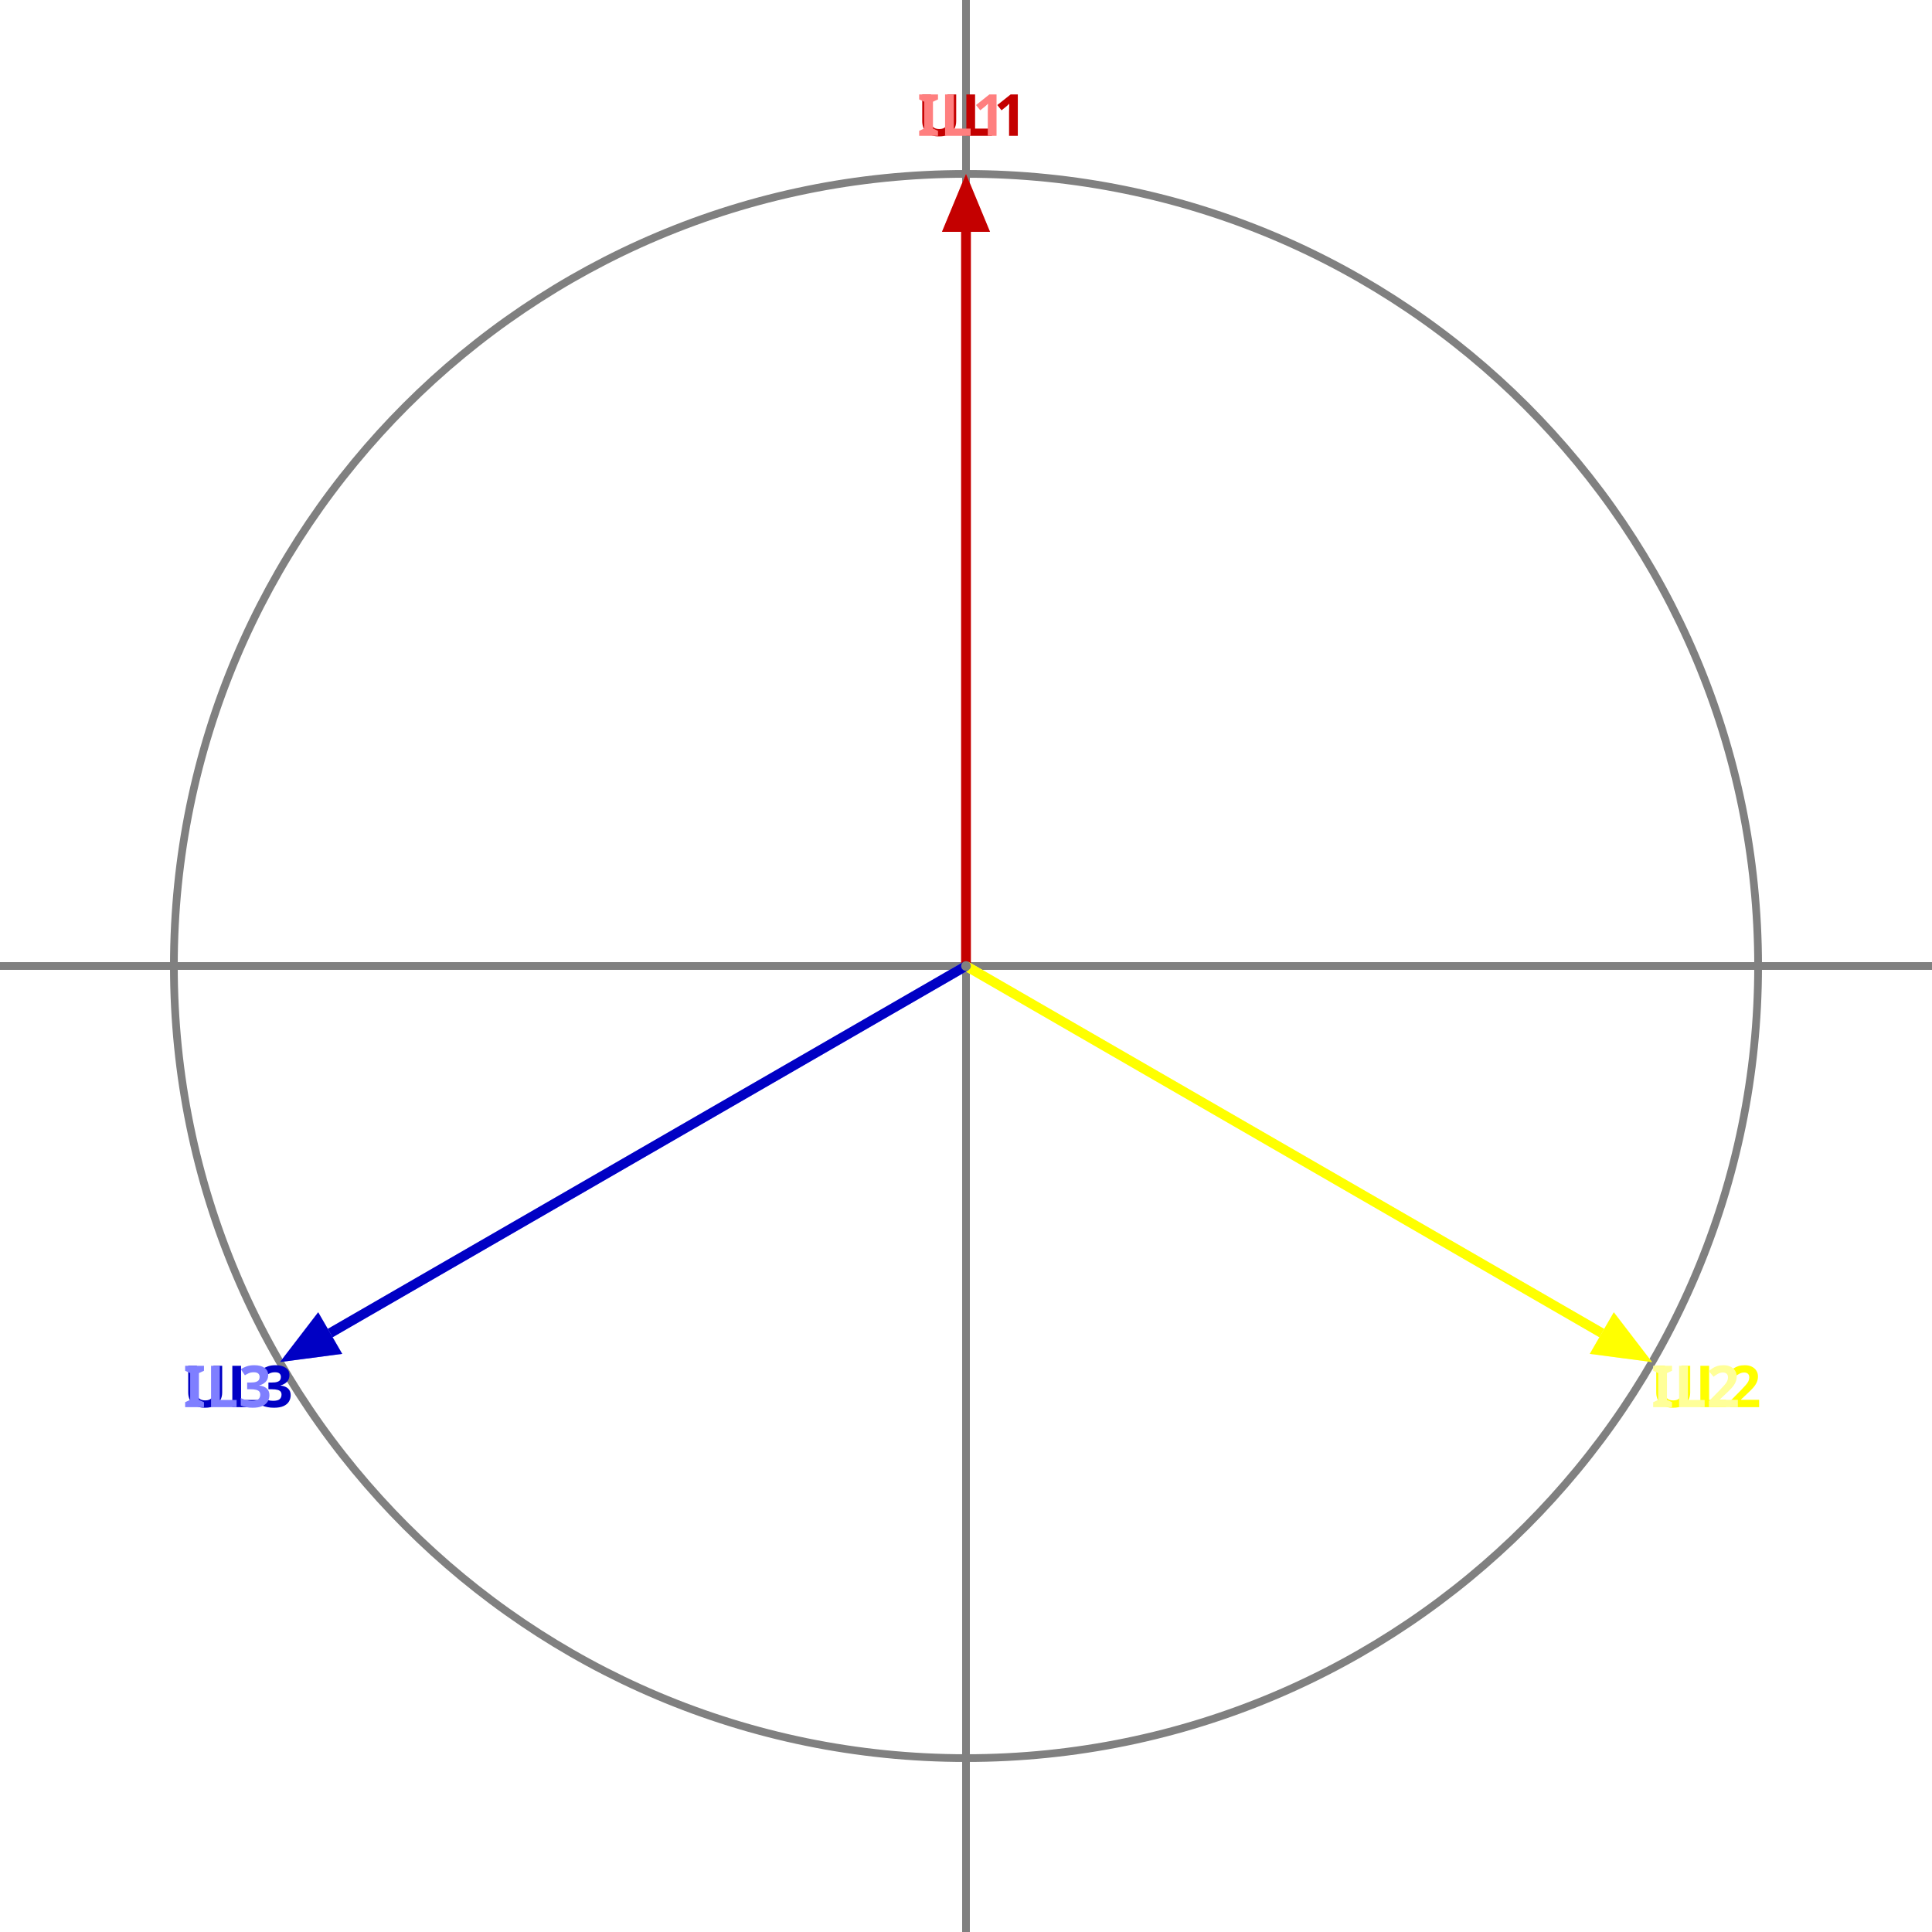
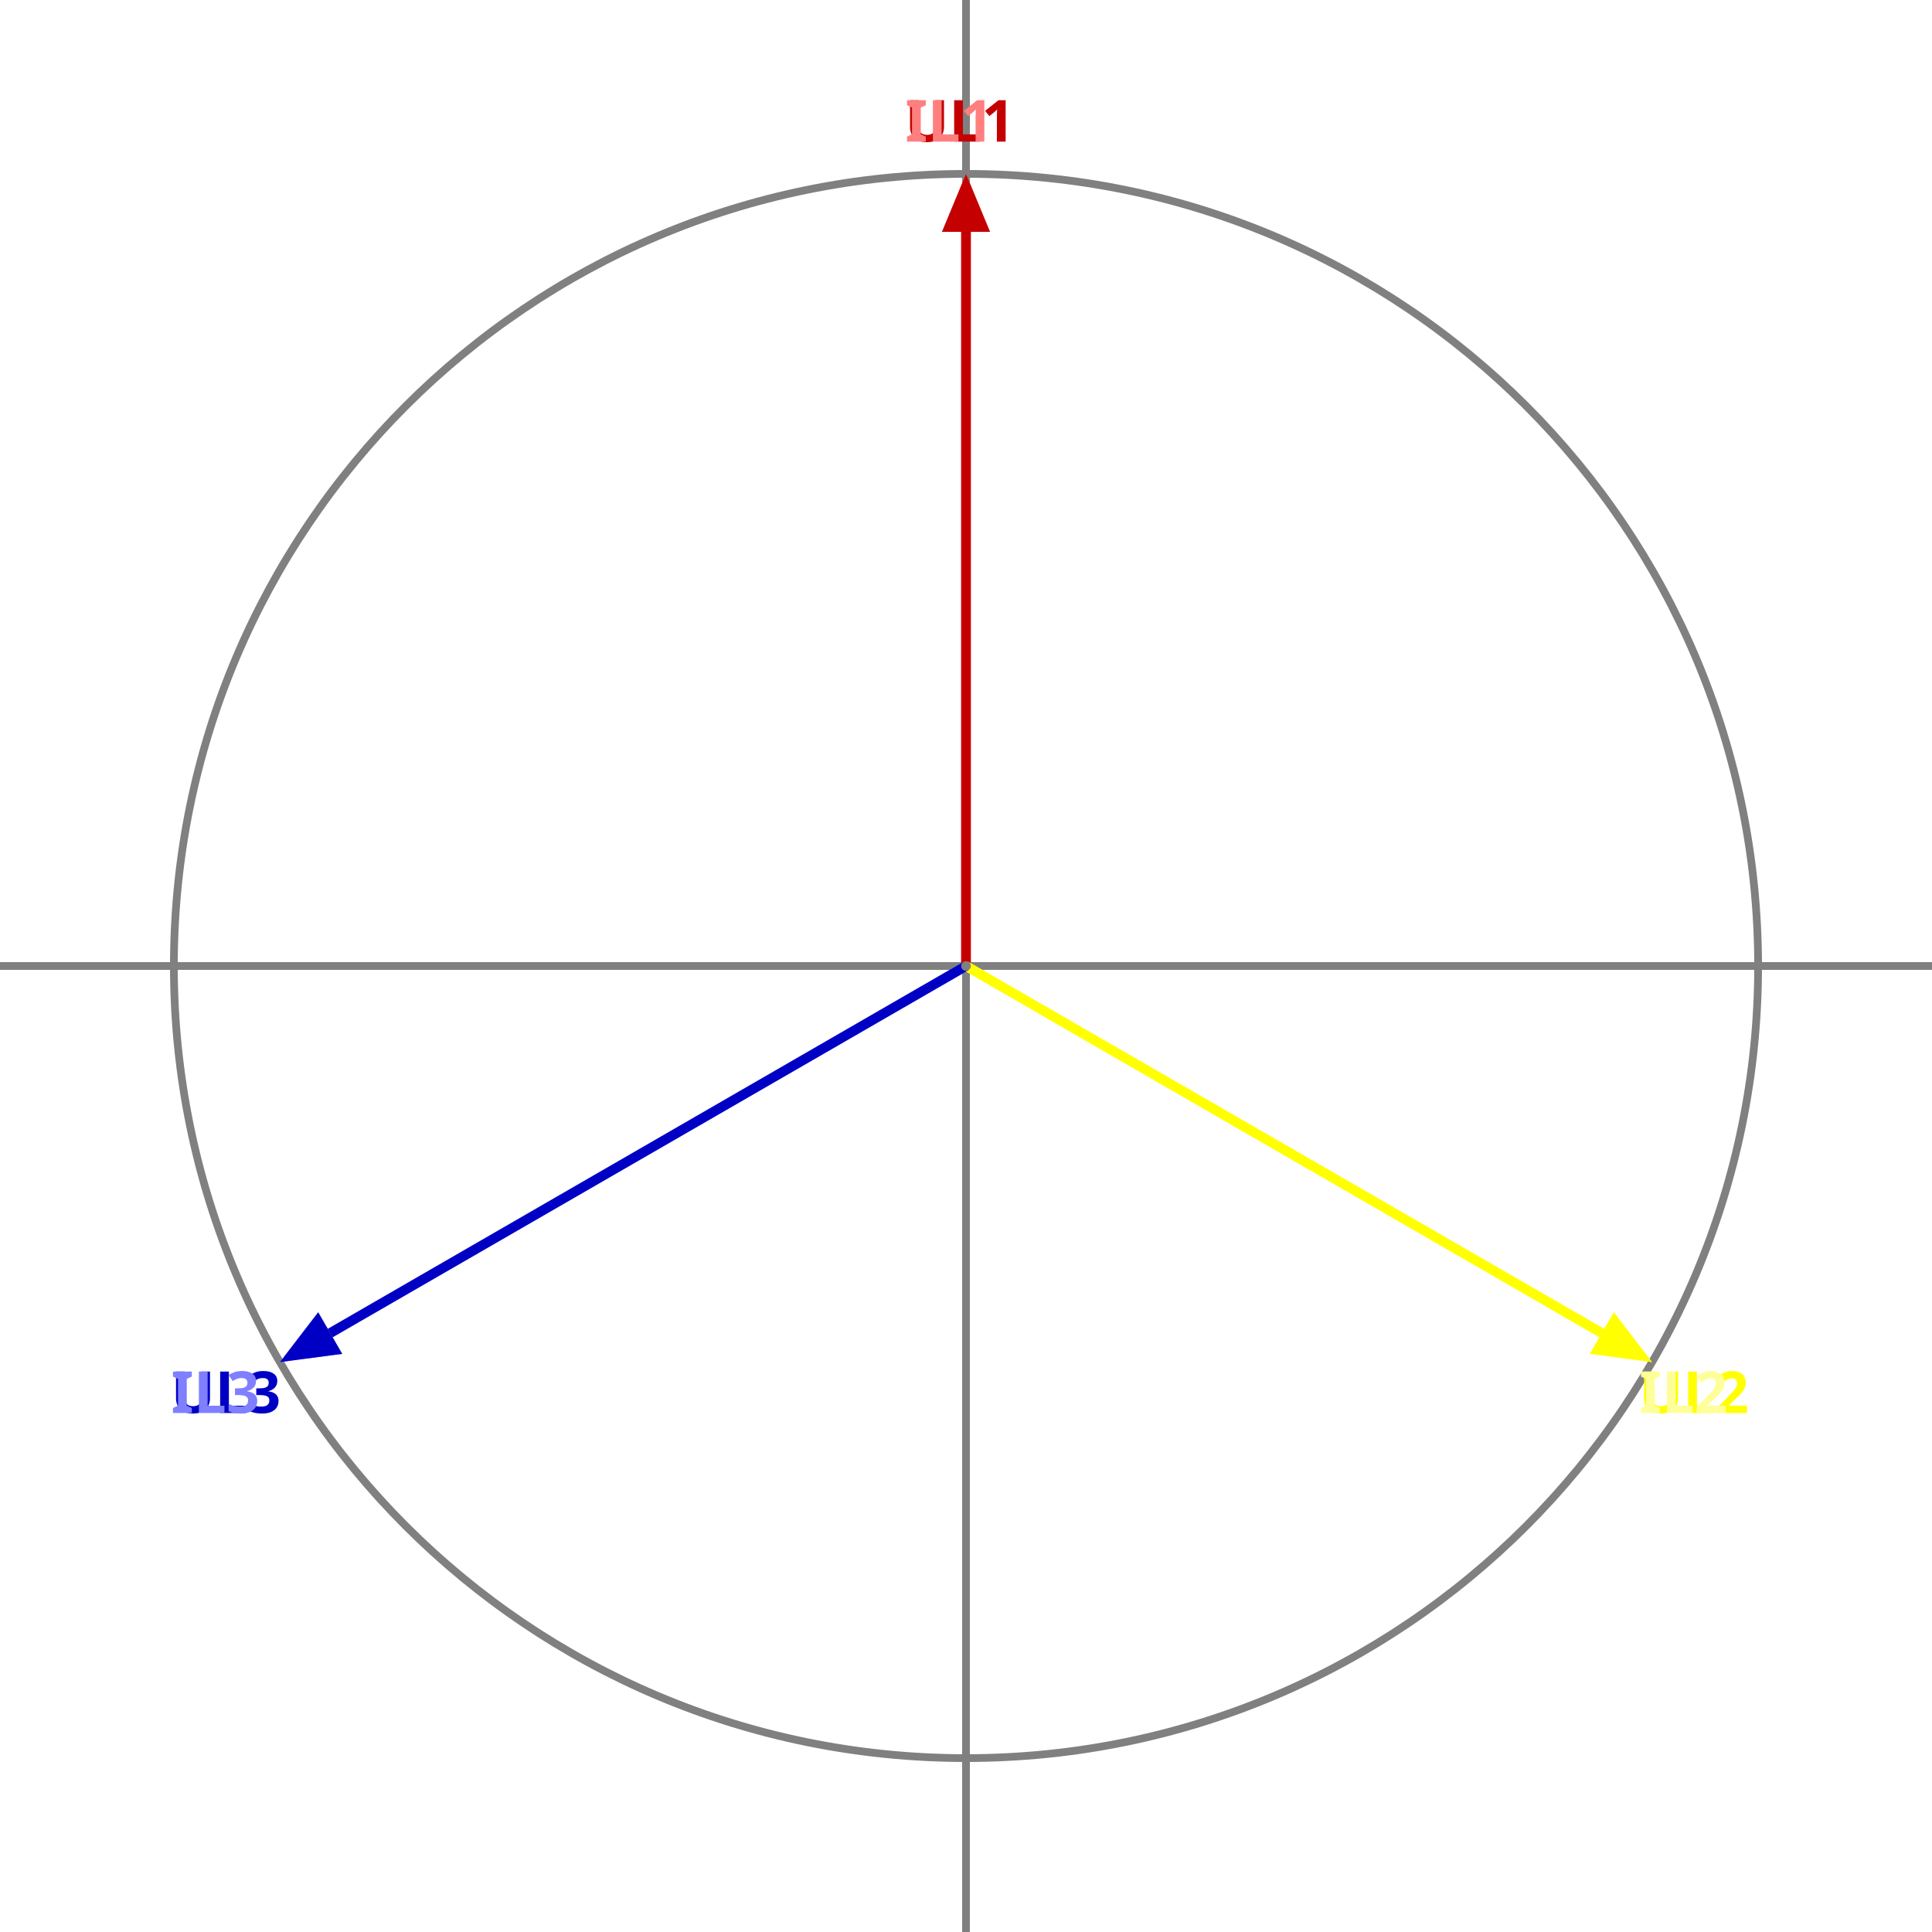
<svg xmlns="http://www.w3.org/2000/svg" width="705.556mm" height="705.556mm" viewBox="0 0 2000 2000" version="1.2" baseProfile="tiny">
  <defs>
</defs>
  <g fill="none" stroke="black" stroke-width="1" fill-rule="evenodd" stroke-linecap="square" stroke-linejoin="bevel">
    <g fill="none" stroke="#808080" stroke-opacity="1" stroke-width="8" stroke-linecap="square" stroke-linejoin="bevel" transform="matrix(1,0,0,1,0,0)" font-family="Sans" font-size="60" font-weight="570" font-style="normal">
      <polyline fill="none" vector-effect="none" points="0,1000 2000,1000 " />
      <polyline fill="none" vector-effect="none" points="1000,0 1000,2000 " />
      <path vector-effect="none" fill-rule="evenodd" d="M1820,1000 C1820,547.127 1452.87,180 1000,180 C547.127,180 180,547.127 180,1000 C180,1452.87 547.127,1820 1000,1820 C1452.87,1820 1820,1452.87 1820,1000 " />
    </g>
    <g fill="none" stroke="#ff7f7f" stroke-opacity="1" stroke-width="10" stroke-linecap="square" stroke-linejoin="bevel" transform="matrix(1,0,0,1,0,0)" font-family="Sans" font-size="60" font-weight="570" font-style="normal">
      <polyline fill="none" vector-effect="none" points="1000,995 1000,245 " />
    </g>
    <g fill="none" stroke="none" transform="matrix(1,0,0,1,0,0)" font-family="Sans" font-size="60" font-weight="570" font-style="normal">
      <path vector-effect="none" fill-rule="evenodd" d="M1000,180 L1024.85,240 L975.147,240 L1000,180" />
    </g>
    <g fill="#ff7f7f" fill-opacity="1" stroke="none" transform="matrix(1,0,0,1,0,0)" font-family="Sans" font-size="60" font-weight="570" font-style="normal">
      <path vector-effect="none" fill-rule="evenodd" d="M1000,180 L1024.85,240 L975.147,240" />
    </g>
    <g fill="none" stroke="#ffff99" stroke-opacity="1" stroke-width="10" stroke-linecap="square" stroke-linejoin="bevel" transform="matrix(1,0,0,1,0,0)" font-family="Sans" font-size="60" font-weight="570" font-style="normal">
      <polyline fill="none" vector-effect="none" points="1004.33,1002.5 1653.85,1377.5 " />
    </g>
    <g fill="none" stroke="none" transform="matrix(1,0,0,1,0,0)" font-family="Sans" font-size="60" font-weight="570" font-style="normal">
      <path vector-effect="none" fill-rule="evenodd" d="M1710.14,1410 L1645.75,1401.52 L1670.61,1358.48 L1710.14,1410" />
    </g>
    <g fill="#ffff99" fill-opacity="1" stroke="none" transform="matrix(1,0,0,1,0,0)" font-family="Sans" font-size="60" font-weight="570" font-style="normal">
      <path vector-effect="none" fill-rule="evenodd" d="M1710.14,1410 L1645.75,1401.52 L1670.61,1358.48" />
    </g>
    <g fill="none" stroke="#7f7fff" stroke-opacity="1" stroke-width="10" stroke-linecap="square" stroke-linejoin="bevel" transform="matrix(1,0,0,1,0,0)" font-family="Sans" font-size="60" font-weight="570" font-style="normal">
      <polyline fill="none" vector-effect="none" points="995.67,1002.5 346.151,1377.5 " />
    </g>
    <g fill="none" stroke="none" transform="matrix(1,0,0,1,0,0)" font-family="Sans" font-size="60" font-weight="570" font-style="normal">
      <path vector-effect="none" fill-rule="evenodd" d="M289.859,1410 L329.394,1358.48 L354.247,1401.52 L289.859,1410" />
    </g>
    <g fill="#7f7fff" fill-opacity="1" stroke="none" transform="matrix(1,0,0,1,0,0)" font-family="Sans" font-size="60" font-weight="570" font-style="normal">
      <path vector-effect="none" fill-rule="evenodd" d="M289.859,1410 L329.394,1358.48 L354.247,1401.52" />
    </g>
    <g fill="none" stroke="#c40000" stroke-opacity="1" stroke-width="10" stroke-linecap="square" stroke-linejoin="bevel" transform="matrix(1,0,0,1,0,0)" font-family="Sans" font-size="60" font-weight="570" font-style="normal">
      <polyline fill="none" vector-effect="none" points="1000,995 1000,245 " />
    </g>
    <g fill="none" stroke="none" transform="matrix(1,0,0,1,0,0)" font-family="Sans" font-size="60" font-weight="570" font-style="normal">
      <path vector-effect="none" fill-rule="evenodd" d="M1000,180 L1024.85,240 L975.147,240 L1000,180" />
    </g>
    <g fill="#c40000" fill-opacity="1" stroke="none" transform="matrix(1,0,0,1,0,0)" font-family="Sans" font-size="60" font-weight="570" font-style="normal">
      <path vector-effect="none" fill-rule="evenodd" d="M1000,180 L1024.85,240 L975.147,240" />
    </g>
    <g fill="none" stroke="#ffff00" stroke-opacity="1" stroke-width="10" stroke-linecap="square" stroke-linejoin="bevel" transform="matrix(1,0,0,1,0,0)" font-family="Sans" font-size="60" font-weight="570" font-style="normal">
      <polyline fill="none" vector-effect="none" points="1004.33,1002.5 1653.85,1377.5 " />
    </g>
    <g fill="none" stroke="none" transform="matrix(1,0,0,1,0,0)" font-family="Sans" font-size="60" font-weight="570" font-style="normal">
      <path vector-effect="none" fill-rule="evenodd" d="M1710.14,1410 L1645.75,1401.52 L1670.61,1358.48 L1710.14,1410" />
    </g>
    <g fill="#ffff00" fill-opacity="1" stroke="none" transform="matrix(1,0,0,1,0,0)" font-family="Sans" font-size="60" font-weight="570" font-style="normal">
      <path vector-effect="none" fill-rule="evenodd" d="M1710.14,1410 L1645.75,1401.52 L1670.61,1358.48" />
    </g>
    <g fill="none" stroke="#0000c4" stroke-opacity="1" stroke-width="10" stroke-linecap="square" stroke-linejoin="bevel" transform="matrix(1,0,0,1,0,0)" font-family="Sans" font-size="60" font-weight="570" font-style="normal">
      <polyline fill="none" vector-effect="none" points="995.67,1002.5 346.151,1377.5 " />
    </g>
    <g fill="none" stroke="none" transform="matrix(1,0,0,1,0,0)" font-family="Sans" font-size="60" font-weight="570" font-style="normal">
      <path vector-effect="none" fill-rule="evenodd" d="M289.859,1410 L329.394,1358.48 L354.247,1401.52 L289.859,1410" />
    </g>
    <g fill="#0000c4" fill-opacity="1" stroke="none" transform="matrix(1,0,0,1,0,0)" font-family="Sans" font-size="60" font-weight="570" font-style="normal">
      <path vector-effect="none" fill-rule="evenodd" d="M289.859,1410 L329.394,1358.48 L354.247,1401.52" />
    </g>
    <g fill="none" stroke="#c40000" stroke-opacity="1" stroke-width="1" stroke-linecap="square" stroke-linejoin="bevel" transform="matrix(1,0,0,1,0,0)" font-family="Sans" font-size="60" font-weight="570" font-style="normal">
-       <text fill="#c40000" fill-opacity="1" stroke="none" xml:space="preserve" x="949.594" y="140.6" font-family="Sans" font-size="60" font-weight="570" font-style="normal">UL1</text>
+       <text fill="#c40000" fill-opacity="1" stroke="none" xml:space="preserve" x="936.984" y="146.6" font-family="Sans" font-size="60" font-weight="570" font-style="normal">UL1</text>
    </g>
    <g fill="none" stroke="#ffff00" stroke-opacity="1" stroke-width="1" stroke-linecap="square" stroke-linejoin="bevel" transform="matrix(1,0,0,1,0,0)" font-family="Sans" font-size="60" font-weight="570" font-style="normal">
-       <text fill="#ffff00" fill-opacity="1" stroke="none" xml:space="preserve" x="1709.44" y="1456.7" font-family="Sans" font-size="60" font-weight="570" font-style="normal">UL2</text>
+       <text fill="#ffff00" fill-opacity="1" stroke="none" xml:space="preserve" x="1696.84" y="1462.7" font-family="Sans" font-size="60" font-weight="570" font-style="normal">UL2</text>
    </g>
    <g fill="none" stroke="#0000c4" stroke-opacity="1" stroke-width="1" stroke-linecap="square" stroke-linejoin="bevel" transform="matrix(1,0,0,1,0,0)" font-family="Sans" font-size="60" font-weight="570" font-style="normal">
-       <text fill="#0000c4" fill-opacity="1" stroke="none" xml:space="preserve" x="189.734" y="1456.7" font-family="Sans" font-size="60" font-weight="570" font-style="normal">UL3</text>
+       <text fill="#0000c4" fill-opacity="1" stroke="none" xml:space="preserve" x="177.141" y="1462.7" font-family="Sans" font-size="60" font-weight="570" font-style="normal">UL3</text>
    </g>
    <g fill="none" stroke="#ff7f7f" stroke-opacity="1" stroke-width="1" stroke-linecap="square" stroke-linejoin="bevel" transform="matrix(1,0,0,1,0,0)" font-family="Sans" font-size="60" font-weight="570" font-style="normal">
-       <text fill="#ff7f7f" fill-opacity="1" stroke="none" xml:space="preserve" x="949.594" y="140.6" font-family="Sans" font-size="60" font-weight="570" font-style="normal">IL1</text>
+       <text fill="#ff7f7f" fill-opacity="1" stroke="none" xml:space="preserve" x="936.984" y="146.6" font-family="Sans" font-size="60" font-weight="570" font-style="normal">IL1</text>
    </g>
    <g fill="none" stroke="#ffff99" stroke-opacity="1" stroke-width="1" stroke-linecap="square" stroke-linejoin="bevel" transform="matrix(1,0,0,1,0,0)" font-family="Sans" font-size="60" font-weight="570" font-style="normal">
-       <text fill="#ffff99" fill-opacity="1" stroke="none" xml:space="preserve" x="1709.44" y="1456.7" font-family="Sans" font-size="60" font-weight="570" font-style="normal">IL2</text>
+       <text fill="#ffff99" fill-opacity="1" stroke="none" xml:space="preserve" x="1696.84" y="1462.7" font-family="Sans" font-size="60" font-weight="570" font-style="normal">IL2</text>
    </g>
    <g fill="none" stroke="#7f7fff" stroke-opacity="1" stroke-width="1" stroke-linecap="square" stroke-linejoin="bevel" transform="matrix(1,0,0,1,0,0)" font-family="Sans" font-size="60" font-weight="570" font-style="normal">
-       <text fill="#7f7fff" fill-opacity="1" stroke="none" xml:space="preserve" x="189.734" y="1456.7" font-family="Sans" font-size="60" font-weight="570" font-style="normal">IL3</text>
+       <text fill="#7f7fff" fill-opacity="1" stroke="none" xml:space="preserve" x="177.141" y="1462.7" font-family="Sans" font-size="60" font-weight="570" font-style="normal">IL3</text>
    </g>
    <g fill="#808080" fill-opacity="1" stroke="none" transform="matrix(1,0,0,1,0,0)" font-family="Sans" font-size="60" font-weight="570" font-style="normal">
      <circle cx="1000" cy="1000" r="5" />
    </g>
  </g>
</svg>
